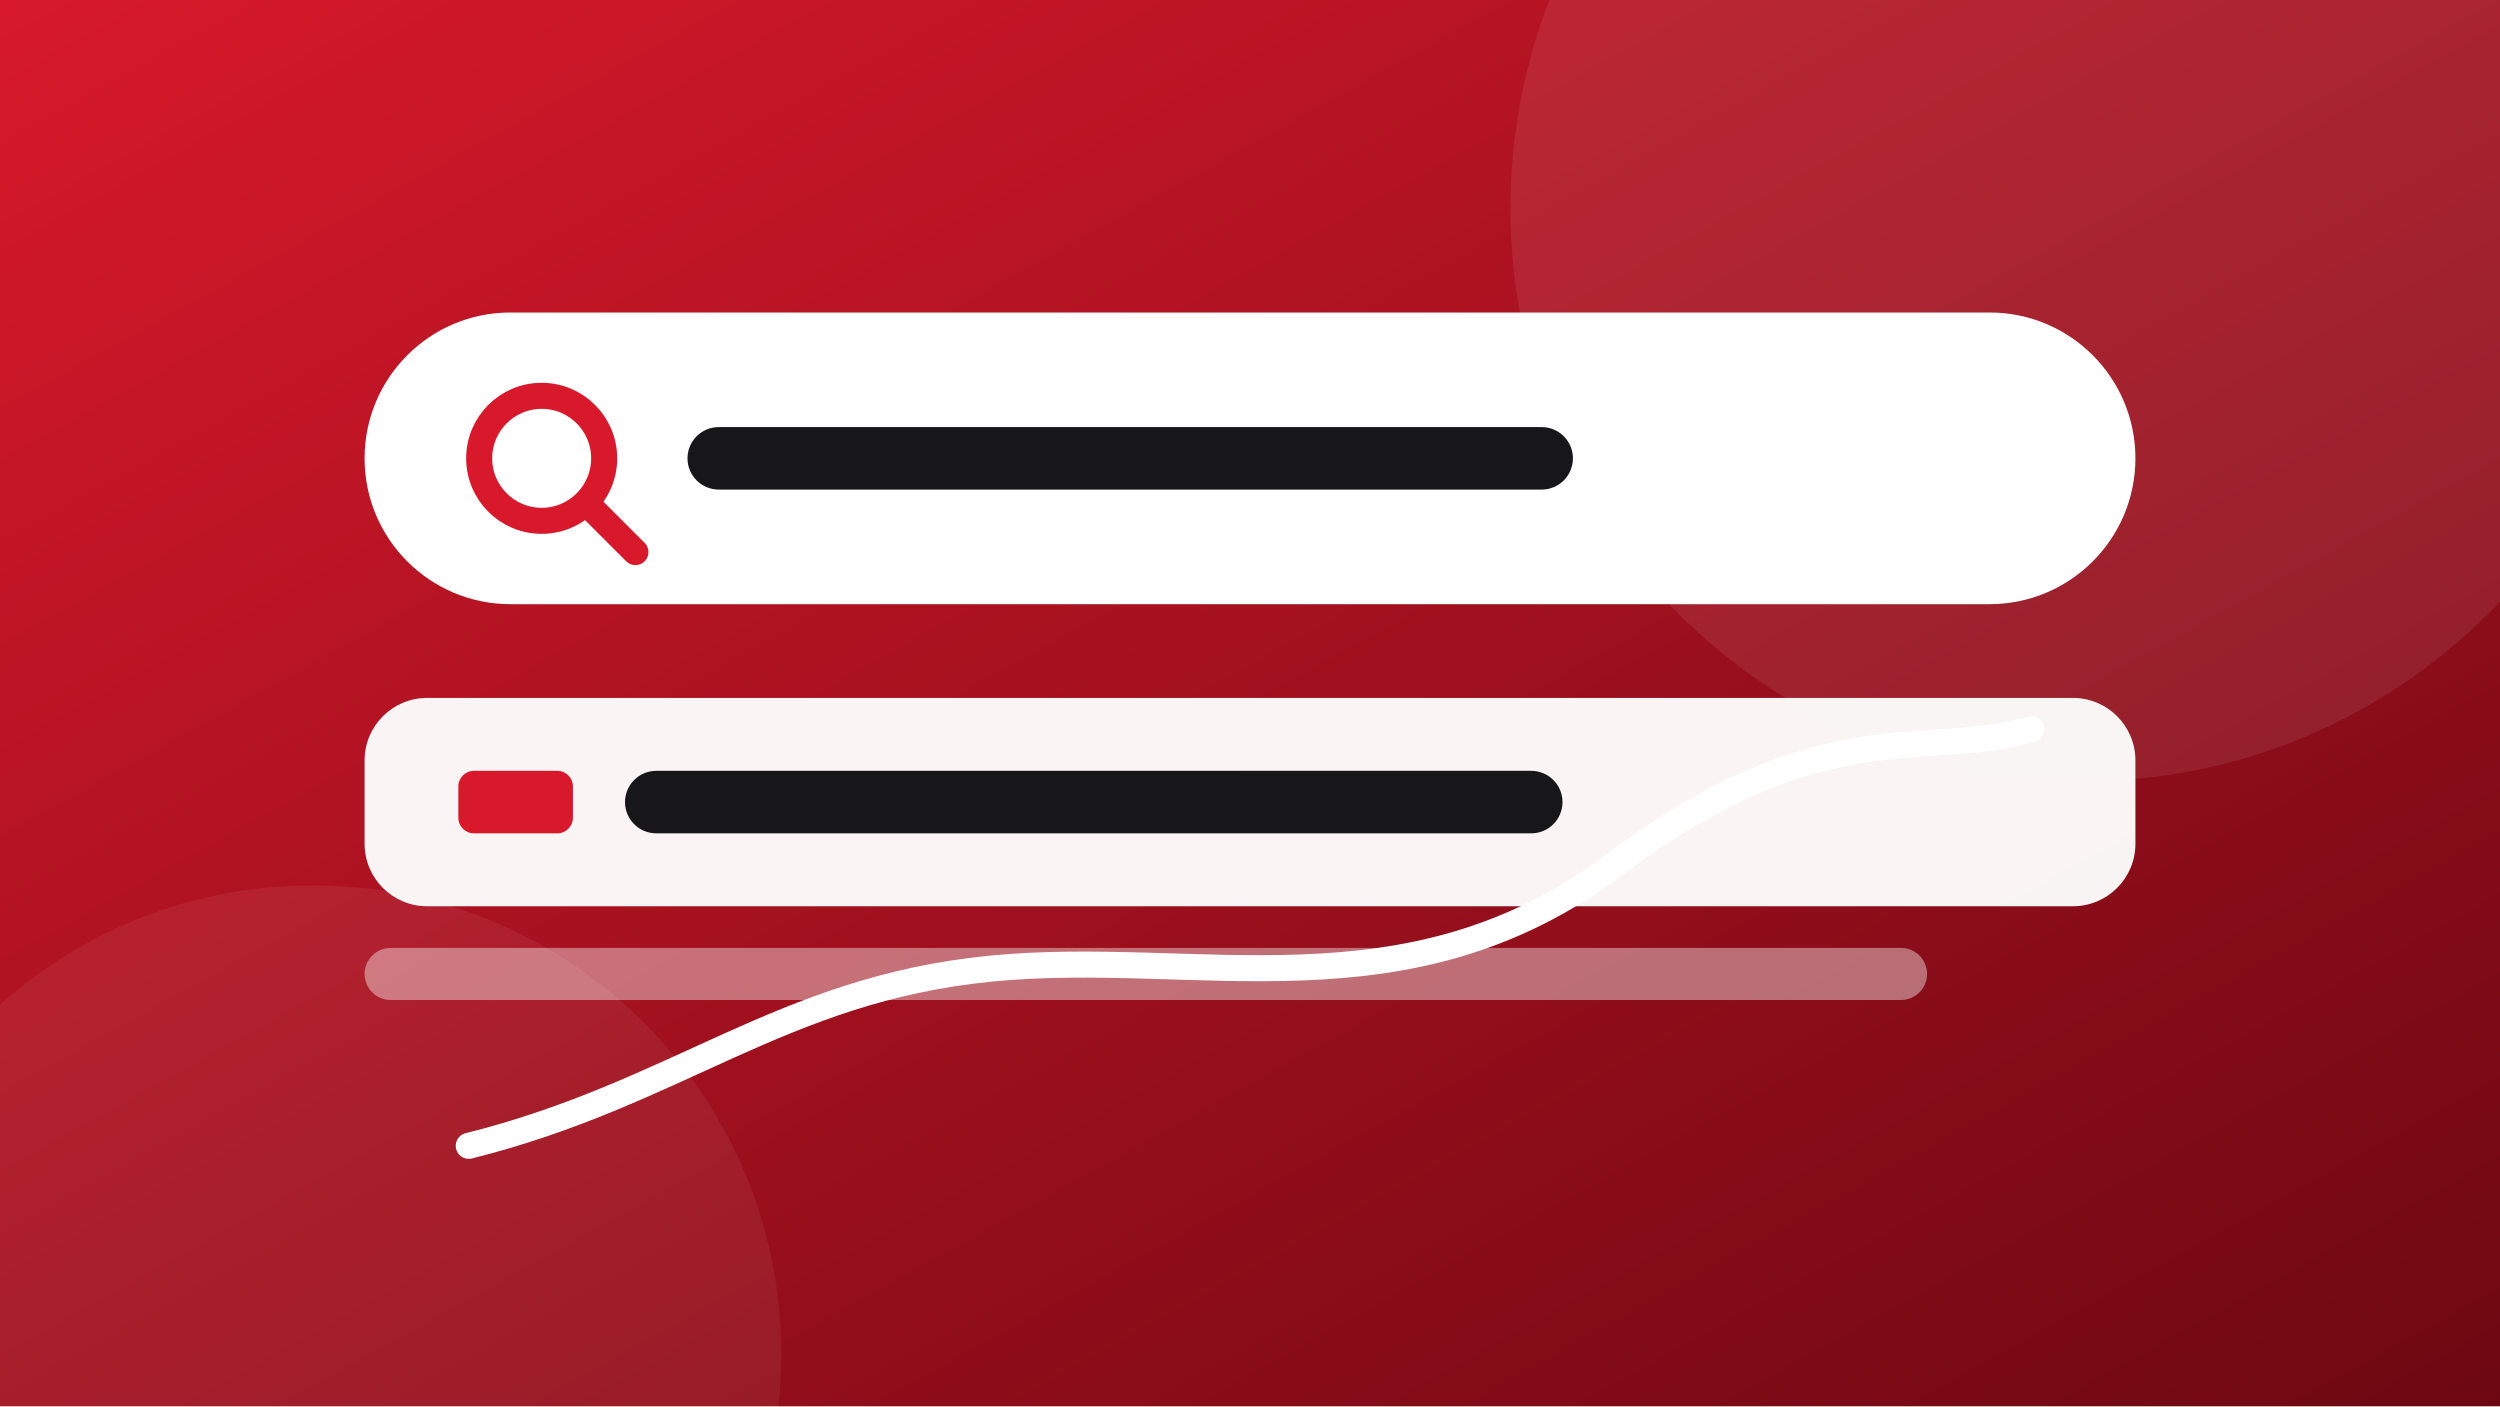
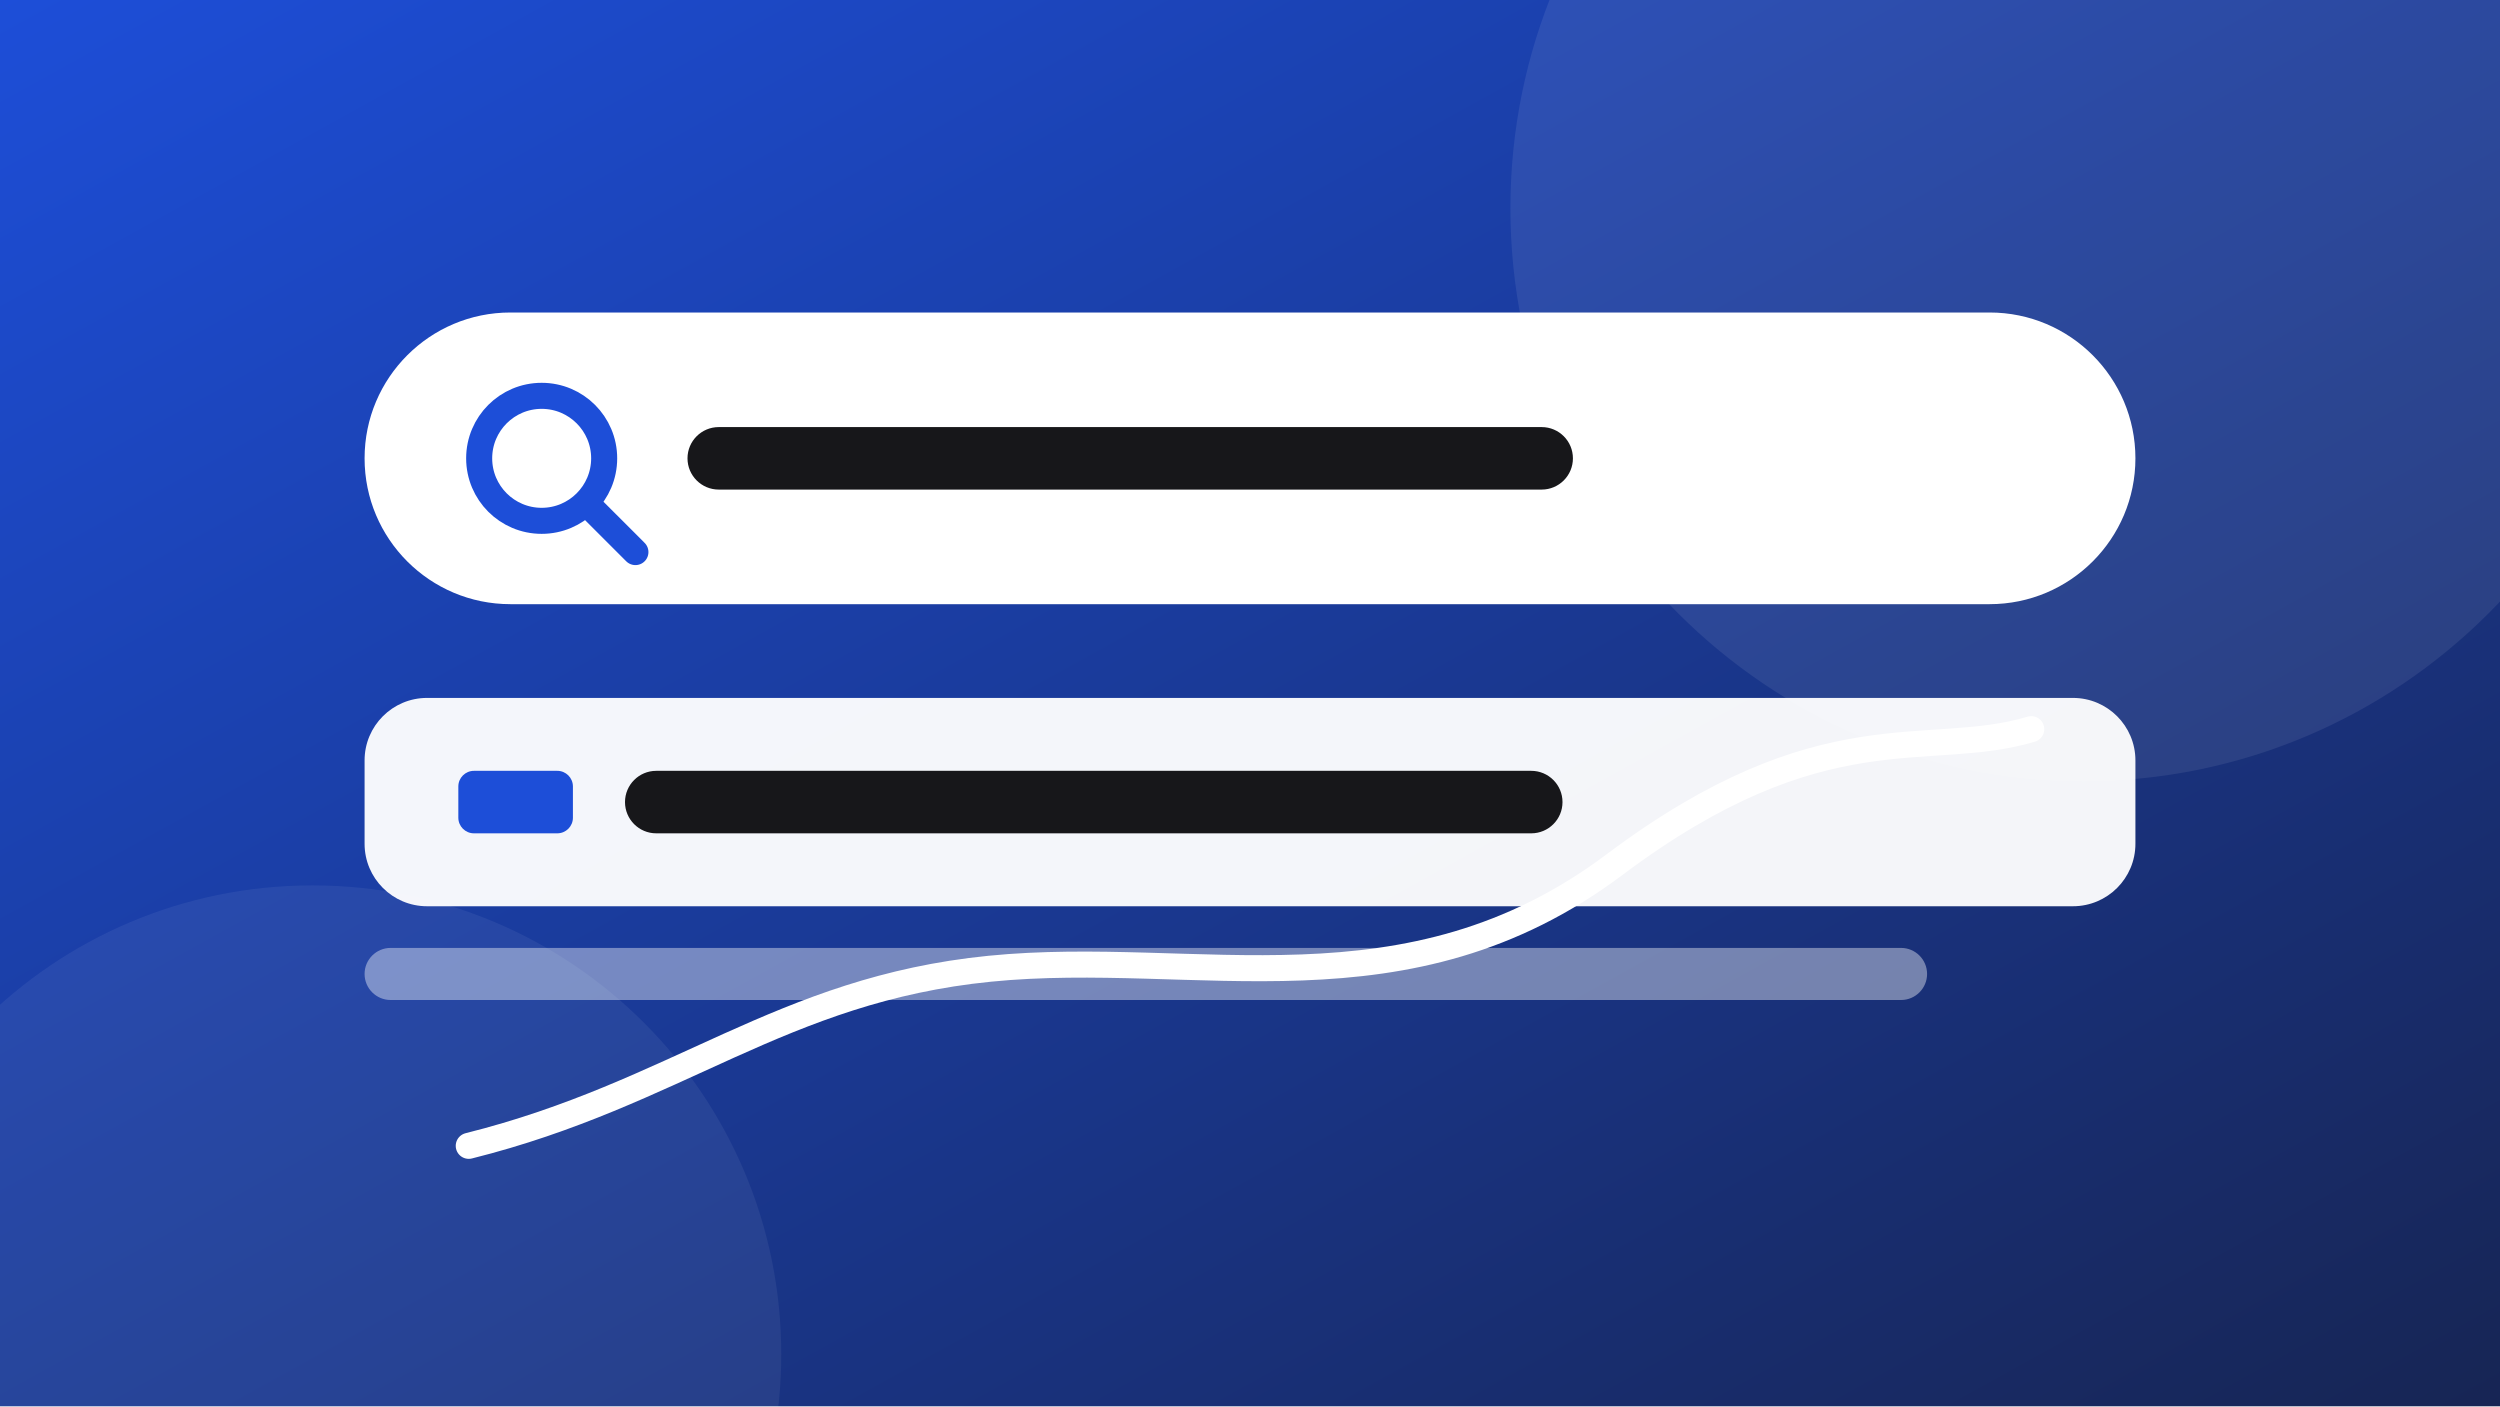
<svg xmlns="http://www.w3.org/2000/svg" viewBox="0 0 480 270" fill="none">
  <defs>
    <linearGradient id="t" x1="0" y1="0" x2="1" y2="1">
-       <stop offset="0" stop-color="#d7192b" />
-       <stop offset="1" stop-color="#6d0812" />
+       <stop offset="0" stop-color="#1d4ed8" />
+       <stop offset="1" stop-color="#172554" />
    </linearGradient>
  </defs>
  <rect width="480" height="270" fill="url(#t)" />
  <circle cx="400" cy="40" r="110" fill="#fff" opacity=".08" />
  <circle cx="60" cy="260" r="90" fill="#fff" opacity=".06" />
  <rect x="70" y="60" width="340" height="56" rx="28" fill="#fff" />
-   <circle cx="104" cy="88" r="12" stroke="#d7192b" stroke-width="5" />
-   <path d="m113 97 9 9" stroke="#d7192b" stroke-width="5" stroke-linecap="round" />
+   <circle cx="104" cy="88" r="12" stroke="#1d4ed8" stroke-width="5" />
+   <path d="m113 97 9 9" stroke="#1d4ed8" stroke-width="5" stroke-linecap="round" />
  <rect x="132" y="82" width="170" height="12" rx="6" fill="#17171a" />
  <rect x="70" y="134" width="340" height="40" rx="12" fill="#fff" opacity=".95" />
-   <rect x="88" y="148" width="22" height="12" rx="3" fill="#d7192b" />
+   <rect x="88" y="148" width="22" height="12" rx="3" fill="#1d4ed8" />
  <rect x="120" y="148" width="180" height="12" rx="6" fill="#17171a" />
  <path d="M90 220c40-10 60-30 100-34s80 10 120-20 60-20 80-26" stroke="#fff" stroke-width="5" stroke-linecap="round" />
  <rect x="70" y="182" width="300" height="10" rx="5" fill="#fff" opacity=".4" />
</svg>
